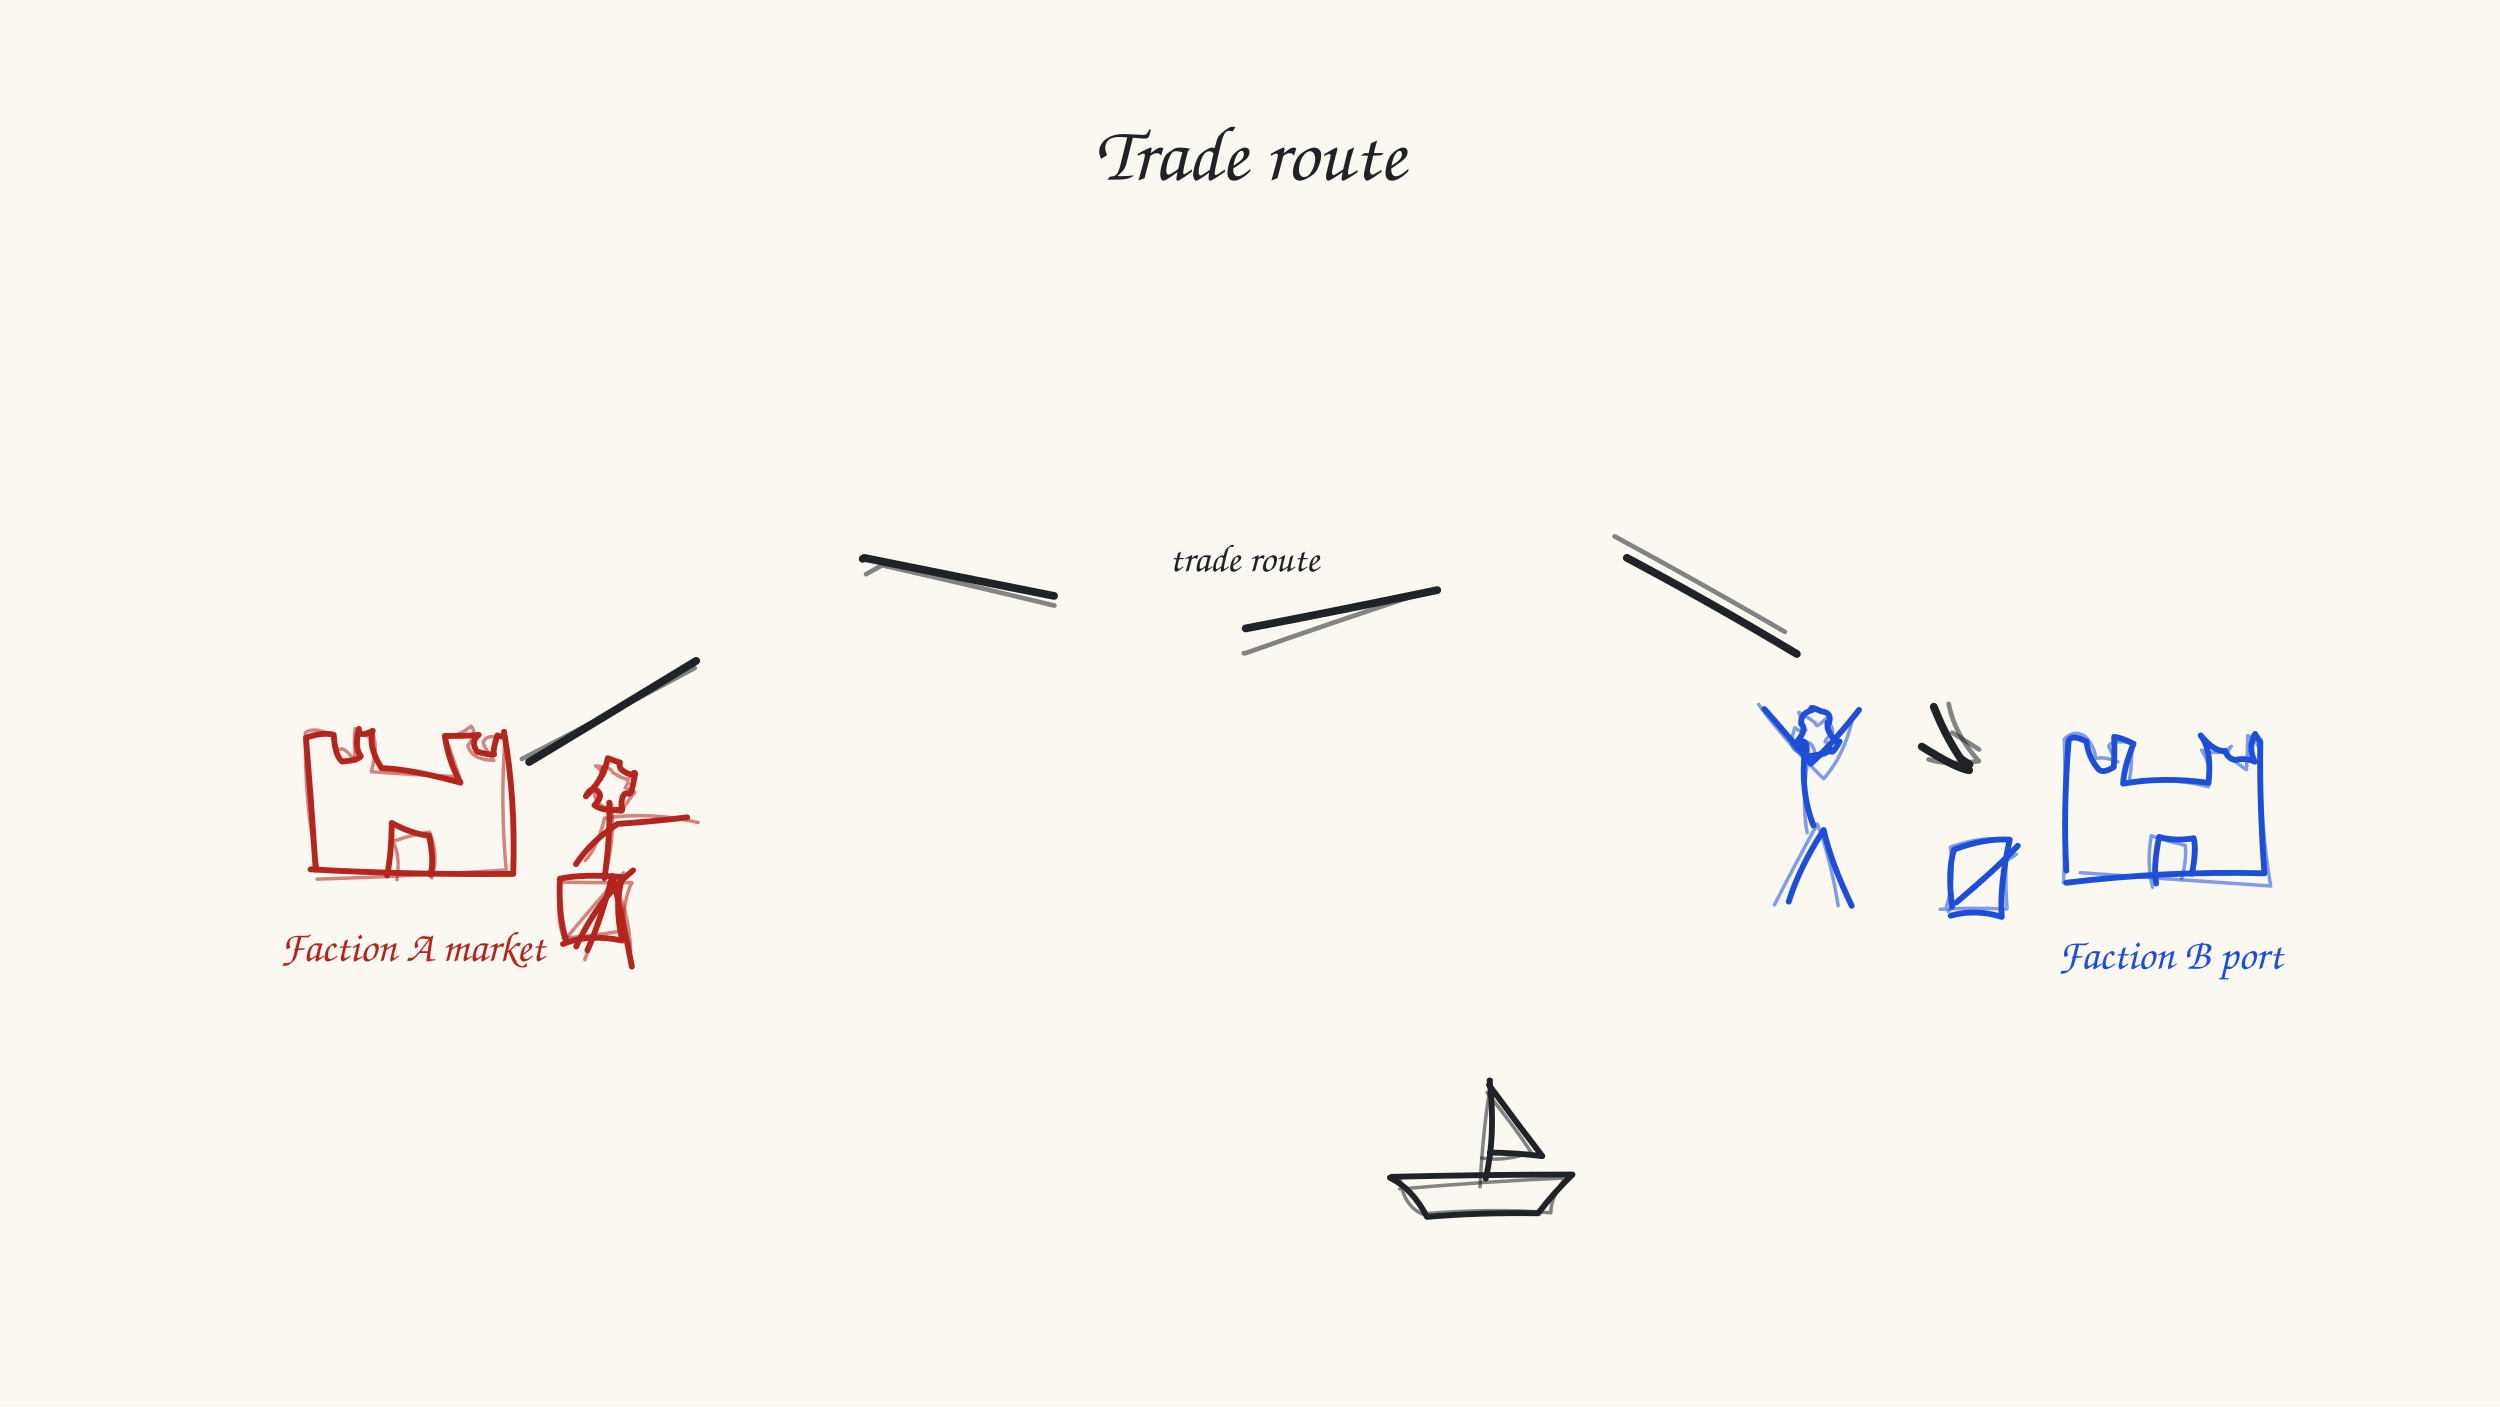
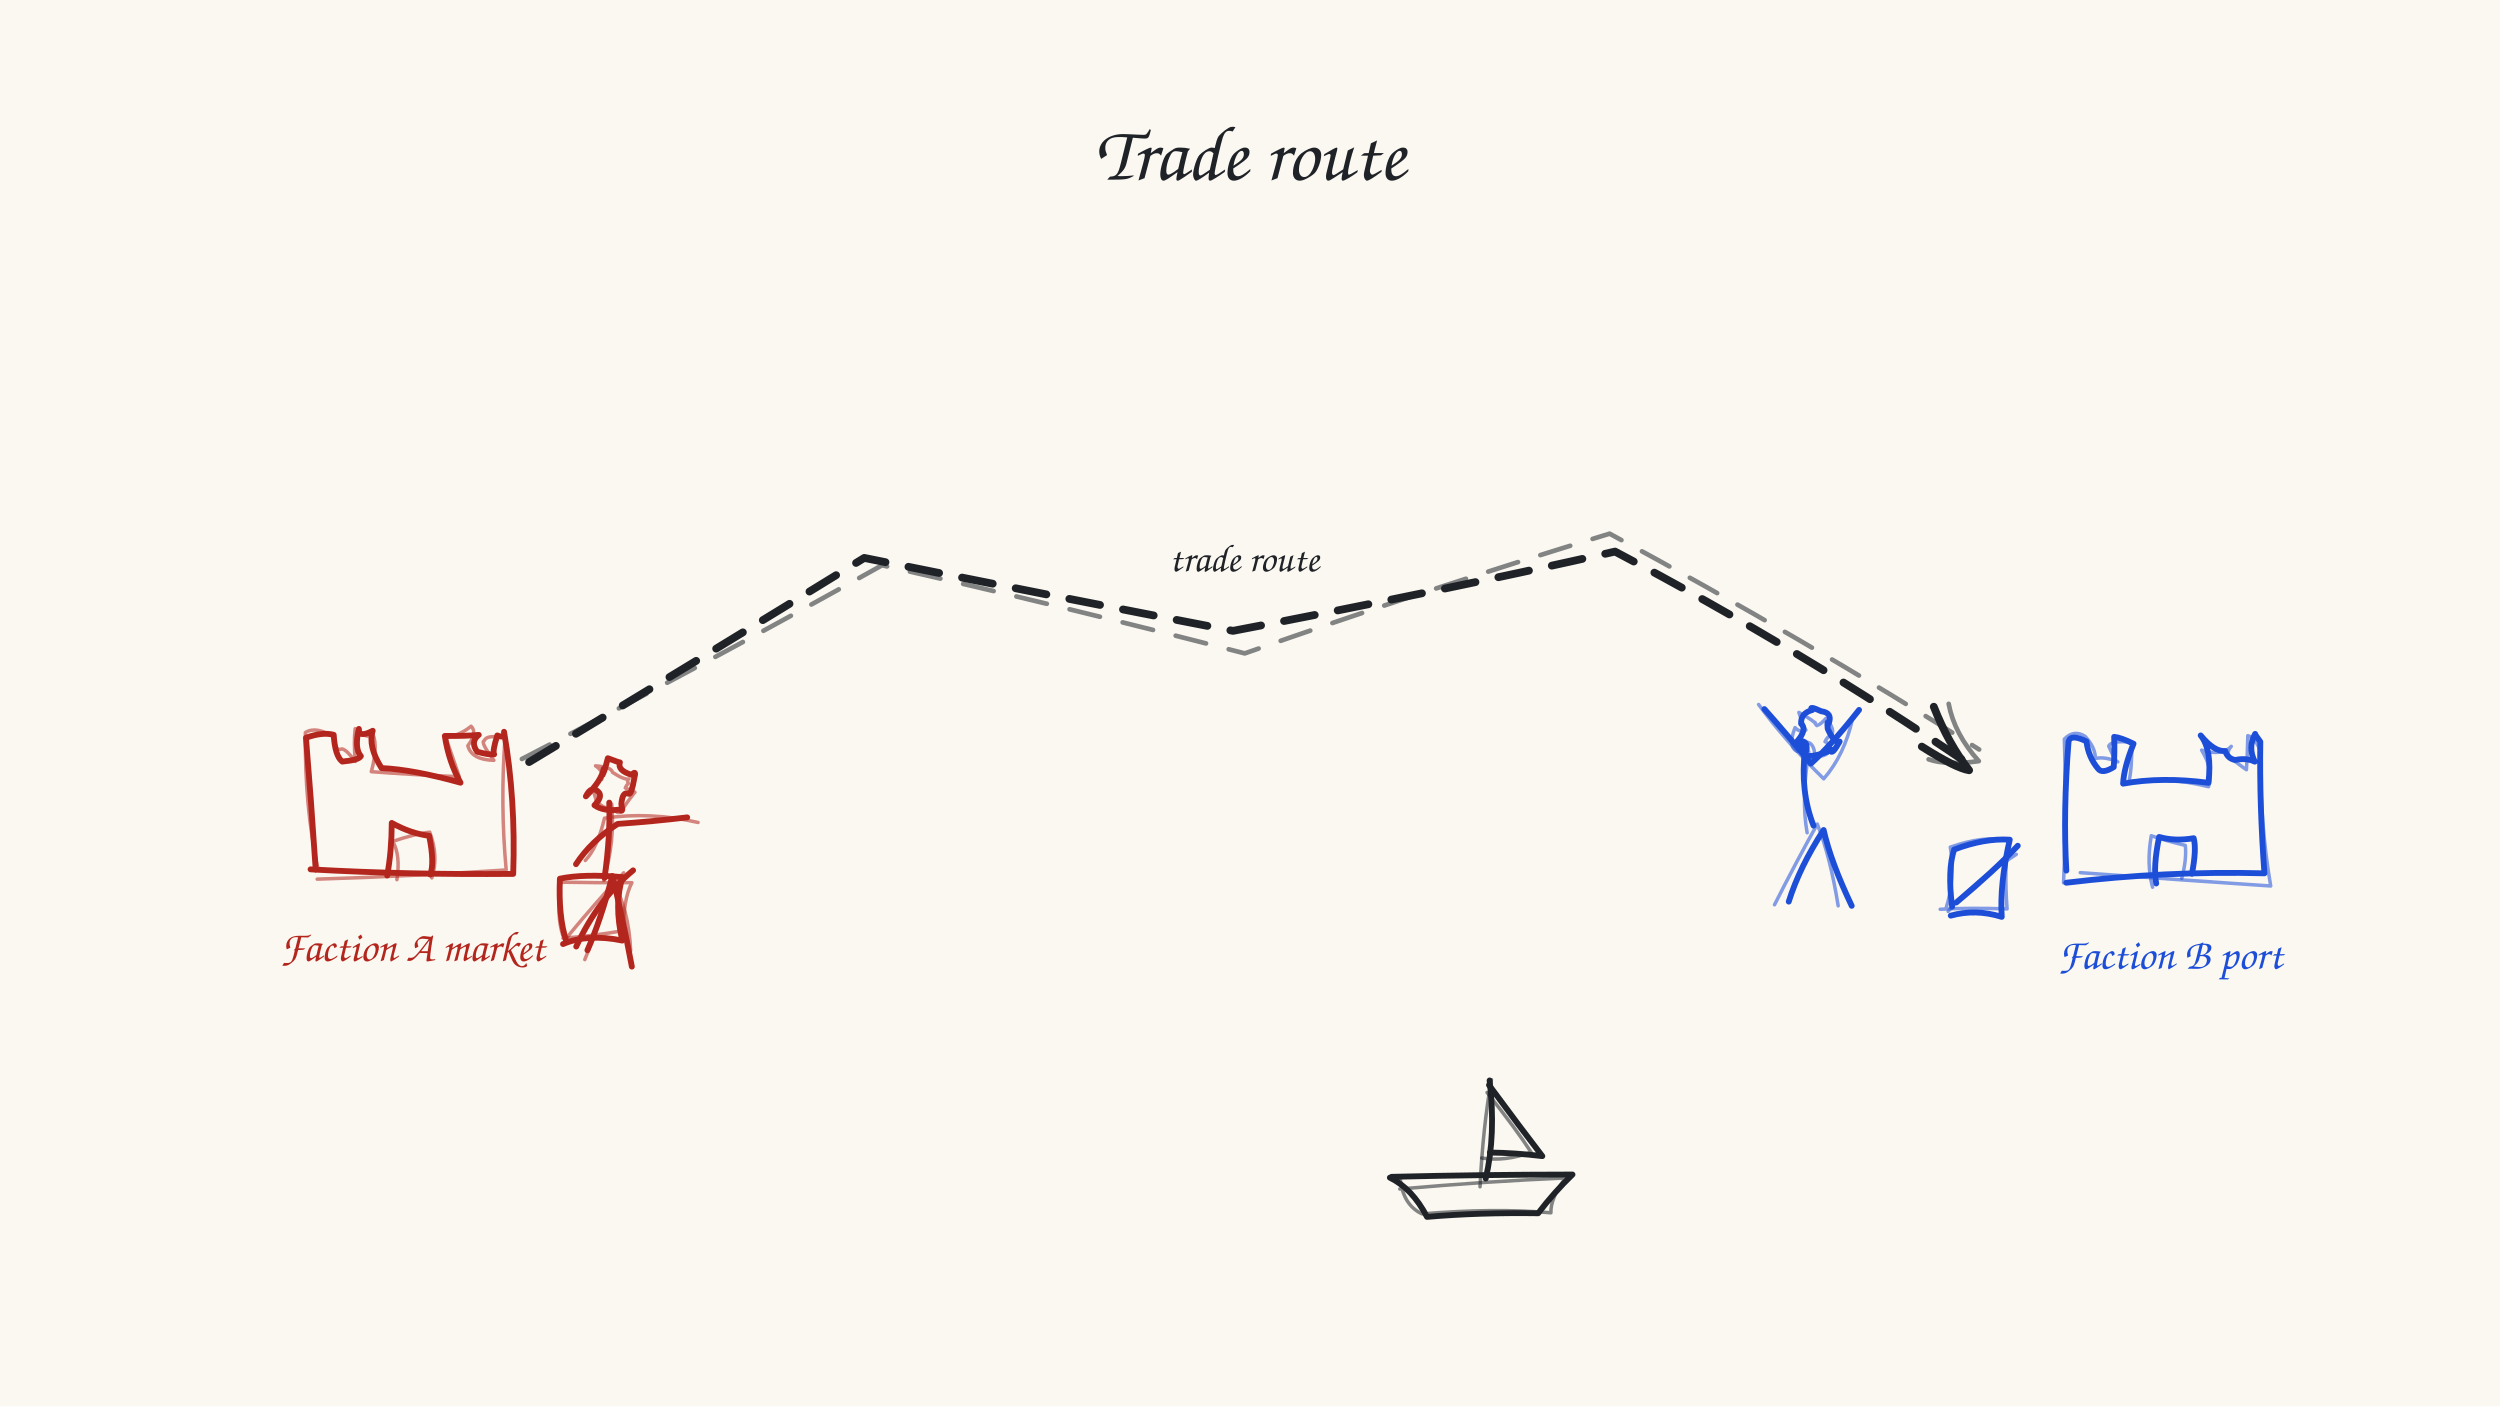
<svg xmlns="http://www.w3.org/2000/svg" viewBox="0 0 1280 720" width="1280" height="720">
  <rect x="0" y="0" width="1280" height="720" fill="#fbf8f1" />
  <g data-id="market-west" data-kind="prop">
    <g transform="translate(211 446) scale(1 1)">
      <path d="M -49.35 -0.62 Q -51.79 -37.5 -54.35 -68.26 Q -45.9 -71.31 -40.15 -69.78 Q -39.46 -58.87 -35.75 -56.07 Q -27.19 -56.86 -26.24 -58.85 Q -29.67 -62.83 -27.25 -72.8 Q -27.36 -67.98 -20.17 -71.85 Q -22.69 -63.88 -15.65 -52.74 Q 0.34 -52.05 24.79 -45.26 Q 18.73 -55.99 16.75 -69.2 Q 27.8 -69.09 34.12 -69.74 Q 29.65 -66.2 33.32 -61.12 Q 39.32 -59.42 42 -59.78 Q 41.04 -61.36 43.61 -69.45 Q 47.51 -67.79 47.06 -71.33 Q 53.11 -36.78 51.76 1.44 Q -2.47 1.93 -51.99 -0.89" fill="none" stroke="#b3261e" stroke-width="3" stroke-linecap="round" stroke-linejoin="round" />
      <path d="M -48.34 -1.84 Q -55.13 -33.37 -54.64 -70.96 Q -48.98 -74.43 -40.01 -68.5 Q -39.42 -60.86 -35.98 -62.57 Q -33.54 -62.21 -29.11 -56.12 Q -29.97 -66.02 -29.16 -72.91 Q -23.17 -67.33 -19.93 -69.86 Q -17.51 -63.35 -20.89 -50.9 Q 0.64 -49.24 24.15 -48.36 Q 21.36 -56.53 17.22 -68.45 Q 24.4 -69.42 30.19 -74.17 Q 33.61 -70.89 28.53 -64.19 Q 30.42 -56.99 41.86 -56.71 Q 34.72 -66.23 36.94 -66.77 Q 38.26 -70.13 47.56 -68.02 Q 45.1 -34.2 48.17 -0.58 Q -2.2 2.73 -48.6 4.12" fill="none" stroke="#b3261e" stroke-width="1.8" stroke-linecap="round" stroke-linejoin="round" stroke-opacity="0.55" />
      <path d="M -12.77 2.27 Q -10.49 -9.9 -10.42 -24.66 Q -0.87 -19.31 8.72 -18.07 Q 11.57 -4.15 9.3 1.78" fill="none" stroke="#b3261e" stroke-width="3" stroke-linecap="round" stroke-linejoin="round" />
      <path d="M -7.79 4.38 Q -5.85 -8.09 -9.91 -15.22 Q 1.95 -19.2 9.02 -19.93 Q 13.73 -7.29 10.09 3.47" fill="none" stroke="#b3261e" stroke-width="1.8" stroke-linecap="round" stroke-linejoin="round" stroke-opacity="0.55" />
    </g>
    <text data-role="label" x="211" y="492" font-size="22" font-family="'Segoe Print', 'Comic Sans MS', 'Comic Neue', cursive" text-anchor="middle" fill="#b3261e" stroke="#fbf8f1" stroke-width="3.67" paint-order="stroke">Faction A market</text>
  </g>
  <g data-id="market-east" data-kind="prop">
    <g transform="translate(1111 450) scale(1 1)">
      <path d="M -53.04 -4.26 Q -54.75 -34.46 -51.89 -70.43 Q -50.72 -74.35 -42.72 -70.4 Q -41.78 -62.42 -36.86 -56.5 Q -34.72 -53.54 -28.77 -57.26 Q -28.24 -64.48 -28.55 -72.73 Q -25.24 -72.44 -18.63 -69.22 Q -23.61 -56.88 -23.97 -48.77 Q -4.1 -52.37 19.72 -49.2 Q 21.69 -66.01 15.75 -73.46 Q 22.77 -64.97 28.33 -65.5 Q 29.47 -61.62 33.43 -60.87 Q 39.1 -62.11 43.45 -60.03 Q 39.78 -67.41 43.64 -74.25 Q 43.29 -74.24 46.28 -70.23 Q 45.78 -38.34 48.39 -2.86 Q -2.38 -4.18 -53.06 1.96" fill="none" stroke="#1d4ed8" stroke-width="3" stroke-linecap="round" stroke-linejoin="round" />
      <path d="M -54.47 1.99 Q -52.93 -32.46 -54.05 -71.59 Q -49.11 -76.63 -43.38 -72.96 Q -38.05 -67.1 -38.2 -61.64 Q -33.27 -62.76 -26.7 -59.92 Q -27.76 -59.79 -31.33 -67.95 Q -30.24 -71.01 -19.6 -69.97 Q -19.29 -57.37 -20.98 -49.75 Q -1.31 -52.48 19.75 -47.21 Q 22.61 -55.39 16.23 -65.93 Q 26.64 -62.79 31.41 -67.86 Q 27.57 -63.78 33.15 -60.3 Q 38.84 -56.02 39.16 -55.9 Q 39.61 -61.29 39.88 -73.34 Q 43.45 -72.48 46.07 -66.12 Q 46.32 -26.81 51.6 3.63 Q 5.49 0.53 -45.88 -3.2" fill="none" stroke="#1d4ed8" stroke-width="1.8" stroke-linecap="round" stroke-linejoin="round" stroke-opacity="0.55" />
      <path d="M -7.02 2.34 Q -8.68 -6.12 -5.52 -21.48 Q 2.46 -19.2 12.17 -20.83 Q 13.71 -15.12 11.28 -2.65" fill="none" stroke="#1d4ed8" stroke-width="3" stroke-linecap="round" stroke-linejoin="round" />
      <path d="M -8.88 4.26 Q -12.1 -7.43 -9.54 -22.12 Q -4.1 -20.09 7.87 -17.15 Q 8.65 -10.15 6.06 -0.26" fill="none" stroke="#1d4ed8" stroke-width="1.8" stroke-linecap="round" stroke-linejoin="round" stroke-opacity="0.55" />
    </g>
    <text data-role="label" x="1111" y="496" font-size="22" font-family="'Segoe Print', 'Comic Sans MS', 'Comic Neue', cursive" text-anchor="middle" fill="#1d4ed8" stroke="#fbf8f1" stroke-width="3.67" paint-order="stroke">Faction B port</text>
  </g>
  <g data-id="route" data-kind="arrow">
-     <path d="M 270.91 390.17 Q 360.3 336.3 442.49 285.65 Q 538.27 305.05 631.31 323 Q 734.1 303.39 826.91 282.41 Q 922.65 332.94 1008.38 391.49" fill="none" stroke="#1f2328" stroke-width="4" stroke-linecap="round" stroke-linejoin="round" pathLength="100" stroke-dasharray="100" stroke-dashoffset="0" />
-     <path d="M 267.22 388.59 Q 357.14 342.28 451.61 289.42 Q 540.63 309.46 637.31 334.54 Q 727.88 302.58 824.13 273.24 Q 924.19 327.33 1013.32 383.74" fill="none" stroke="#1f2328" stroke-width="2.4" stroke-linecap="round" stroke-linejoin="round" stroke-opacity="0.55" pathLength="100" stroke-dasharray="100" stroke-dashoffset="0" />
-     <path d="M 983.97 382.26 Q 1001.45 393.33 1008.19 394.37 Q 997.5 380.7 990.1 361.85" fill="none" stroke="#1f2328" stroke-width="4" stroke-linecap="round" stroke-linejoin="round" pathLength="100" stroke-dasharray="100" stroke-dashoffset="0" />
-     <path d="M 987.46 388.78 Q 996.71 391.99 1013.15 389.7 Q 1000.64 375.81 997.72 360.37" fill="none" stroke="#1f2328" stroke-width="2.4" stroke-linecap="round" stroke-linejoin="round" stroke-opacity="0.55" pathLength="100" stroke-dasharray="100" stroke-dashoffset="0" />
+     <path d="M 270.91 390.17 Q 360.3 336.3 442.49 285.65 Q 538.27 305.05 631.31 323 Q 734.1 303.39 826.91 282.41 Q 922.65 332.94 1008.38 391.49" fill="none" stroke="#1f2328" stroke-width="4" stroke-linecap="round" stroke-linejoin="round" stroke-dasharray="16 12" />
+     <path d="M 267.22 388.59 Q 357.14 342.28 451.61 289.42 Q 540.63 309.46 637.31 334.54 Q 727.88 302.58 824.13 273.24 Q 924.19 327.33 1013.32 383.74" fill="none" stroke="#1f2328" stroke-width="2.4" stroke-linecap="round" stroke-linejoin="round" stroke-opacity="0.55" stroke-dasharray="16 12" />
+     <path d="M 983.97 382.26 Q 1001.45 393.33 1008.19 394.37 Q 997.5 380.7 990.1 361.85" fill="none" stroke="#1f2328" stroke-width="4" stroke-linecap="round" stroke-linejoin="round" />
+     <path d="M 987.46 388.78 Q 996.71 391.99 1013.15 389.7 Q 1000.64 375.81 997.72 360.37" fill="none" stroke="#1f2328" stroke-width="2.4" stroke-linecap="round" stroke-linejoin="round" stroke-opacity="0.55" />
    <text data-role="label" x="637" y="292.5" font-size="20" font-family="'Segoe Print', 'Comic Sans MS', 'Comic Neue', cursive" text-anchor="middle" fill="#1f2328" stroke="#fbf8f1" stroke-width="3.33" paint-order="stroke">trade route</text>
  </g>
  <g data-id="cargo-ship" data-kind="prop">
    <g transform="translate(760 616) scale(1 1)">
      <path d="M -47.53 -13.46 Q -1.55 -14.59 45.12 -14.64 Q 35.84 -5.72 27.53 5.19 Q -3.19 4.76 -29.37 7.05 Q -36.9 -7.47 -48.38 -13.04" fill="none" stroke="#1f2328" stroke-width="3" stroke-linecap="round" stroke-linejoin="round" />
      <path d="M -43.31 -7.23 Q 1.48 -11.17 41.5 -12.88 Q 33.81 -2.52 34.06 4.95 Q 4.99 2.43 -31.92 5.52 Q -41.38 1.06 -43.05 -11.89" fill="none" stroke="#1f2328" stroke-width="1.8" stroke-linecap="round" stroke-linejoin="round" stroke-opacity="0.55" />
      <path d="M 0.69 -12.56 Q 5.96 -35.02 2.68 -62.8" fill="none" stroke="#1f2328" stroke-width="3" stroke-linecap="round" stroke-linejoin="round" />
      <path d="M -2.23 -8.37 Q -0.7 -39.15 3.61 -63.2" fill="none" stroke="#1f2328" stroke-width="1.8" stroke-linecap="round" stroke-linejoin="round" stroke-opacity="0.55" />
      <path d="M 2.38 -60.44 Q 19.21 -37.62 29.67 -24.07 Q 15.75 -25.75 2.82 -25.9" fill="none" stroke="#1f2328" stroke-width="3" stroke-linecap="round" stroke-linejoin="round" />
      <path d="M 1.37 -56.63 Q 16.54 -37.52 23.93 -26.03 Q 10.48 -21.16 -1.41 -23.1" fill="none" stroke="#1f2328" stroke-width="1.8" stroke-linecap="round" stroke-linejoin="round" stroke-opacity="0.55" />
    </g>
  </g>
  <g data-id="goods-west" data-kind="prop">
    <g transform="translate(307 481) scale(1 1)">
      <path d="M -17.13 0.72 Q -21.17 -12 -20.33 -31.12 Q -8.08 -33.67 11.8 -31.9 Q 7.24 -18.33 11.61 0.57 Q -6.06 -3.06 -18.72 2.35" fill="none" stroke="#b3261e" stroke-width="3" stroke-linecap="round" stroke-linejoin="round" />
      <path d="M -18.88 -2.15 Q -22.24 -12.44 -19.86 -29.32 Q 0.49 -28.96 16.52 -29.07 Q 11.97 -20.16 12.31 -4.56 Q -1.65 -1.99 -18.76 -0.64" fill="none" stroke="#b3261e" stroke-width="1.8" stroke-linecap="round" stroke-linejoin="round" stroke-opacity="0.55" />
      <path d="M -11.97 3.62 Q -0.79 -20.54 17.14 -35.38" fill="none" stroke="#b3261e" stroke-width="3" stroke-linecap="round" stroke-linejoin="round" />
      <path d="M -17.27 -0.43 Q -0.32 -20.97 12.32 -34.1" fill="none" stroke="#b3261e" stroke-width="1.8" stroke-linecap="round" stroke-linejoin="round" stroke-opacity="0.55" />
    </g>
  </g>
  <g data-id="goods-east" data-kind="prop">
    <g transform="translate(1013 466) scale(1 1)">
      <path d="M -13.51 -1.78 Q -15.96 -20.64 -12.48 -31.03 Q 3.03 -36.92 16 -36.08 Q 10.76 -12.97 11.89 3.44 Q -1.52 -0.73 -14.2 2.81" fill="none" stroke="#1d4ed8" stroke-width="3" stroke-linecap="round" stroke-linejoin="round" />
      <path d="M -16.71 -0.66 Q -11.61 -16.68 -14.45 -32.25 Q 2.35 -38.25 15.3 -35.89 Q 13.1 -21.24 14.62 -0.66 Q -6.11 -1.29 -19.61 -0.45" fill="none" stroke="#1d4ed8" stroke-width="1.8" stroke-linecap="round" stroke-linejoin="round" stroke-opacity="0.55" />
      <path d="M -11.36 -3.93 Q 8.45 -20.51 20.1 -32.98" fill="none" stroke="#1d4ed8" stroke-width="3" stroke-linecap="round" stroke-linejoin="round" />
      <path d="M -15.55 0.66 Q -2.6 -14.66 19.34 -28.57" fill="none" stroke="#1d4ed8" stroke-width="1.8" stroke-linecap="round" stroke-linejoin="round" stroke-opacity="0.55" />
    </g>
  </g>
  <g data-id="trader-1" data-kind="figure">
    <g transform="translate(313 491) scale(1 1)">
      <path d="M -1.07 -80.06 Q -0.43 -63.21 -3.48 -41.51" fill="none" stroke="#b3261e" stroke-width="3" stroke-linecap="round" stroke-linejoin="round" />
      <path d="M 0.19 -79.31 Q 1.98 -60.9 -3.88 -40.24" fill="none" stroke="#b3261e" stroke-width="1.8" stroke-linecap="round" stroke-linejoin="round" stroke-opacity="0.55" />
      <path d="M -18.08 -48.54 Q -10.45 -60.28 3.22 -69.15 Q 20.85 -70.36 38.84 -72.5" fill="none" stroke="#b3261e" stroke-width="3" stroke-linecap="round" stroke-linejoin="round" />
      <path d="M -13.33 -50.44 Q -6.97 -57.18 -3.51 -72.1 Q 19.75 -75.52 44.41 -69.9" fill="none" stroke="#b3261e" stroke-width="1.8" stroke-linecap="round" stroke-linejoin="round" stroke-opacity="0.55" />
      <path d="M -12.24 -4.47 Q -5.54 -19.5 0.51 -42.5 Q 5.74 -21.53 10.51 3.91" fill="none" stroke="#b3261e" stroke-width="3" stroke-linecap="round" stroke-linejoin="round" />
      <path d="M -13.59 0.32 Q -3.24 -24.95 0.16 -41.16 Q 9.03 -25.59 9.89 -4.23" fill="none" stroke="#b3261e" stroke-width="1.8" stroke-linecap="round" stroke-linejoin="round" stroke-opacity="0.55" />
      <path d="M 11.81 -92.79 Q 10.28 -83.89 8.87 -84.57 Q 5.7 -86.07 5.13 -79.26 Q 6.24 -74.44 4.35 -76.51 Q -3.86 -75.37 -8.63 -78.72 Q -4.26 -83.22 -6.56 -85.49 Q -10.15 -89.18 -13.03 -83.28 Q -5.14 -91.18 -3.91 -97.31 Q -2.14 -99.43 -4.54 -94.19 Q -3.56 -95.83 -1.79 -102.79 Q 4.25 -100.48 4.4 -100.66 Q 2.96 -96.57 10.43 -94.27 Q 12.97 -97.06 11.81 -92.79" fill="none" stroke="#b3261e" stroke-width="3" stroke-linecap="round" stroke-linejoin="round" />
      <path d="M 7.16 -87.56 Q 12.84 -85.16 12.02 -85.36 Q 5.04 -76.45 6.25 -76.43 Q 2.97 -73.51 1.86 -76.5 Q -7.25 -77.2 -8.38 -83.91 Q -4.87 -79.35 -8.03 -80.38 Q -7.04 -79.98 -9.68 -87.33 Q -5.13 -93.71 -4.92 -91.91 Q -3.49 -95.78 -8.1 -98.89 Q 0.2 -98.27 0.59 -95.57 Q 6.54 -91.62 9 -92.16 Q 7.77 -92.14 8.72 -89.84 Q 7.81 -89.18 7.16 -87.56" fill="none" stroke="#b3261e" stroke-width="1.8" stroke-linecap="round" stroke-linejoin="round" stroke-opacity="0.55" />
    </g>
  </g>
  <g data-id="trader-2" data-kind="figure">
    <g transform="translate(929 464) scale(-1 1)">
      <path d="M 4.8 -80.23 Q 7.43 -59.01 0.48 -41.3" fill="none" stroke="#1d4ed8" stroke-width="3" stroke-linecap="round" stroke-linejoin="round" />
      <path d="M 2.89 -79.01 Q 6.85 -54.59 3.75 -37.64" fill="none" stroke="#1d4ed8" stroke-width="1.8" stroke-linecap="round" stroke-linejoin="round" stroke-opacity="0.55" />
      <path d="M -22.84 -100.52 Q -8.7 -82.58 1.82 -73.05 Q 13.18 -86.9 25.63 -100.95" fill="none" stroke="#1d4ed8" stroke-width="3" stroke-linecap="round" stroke-linejoin="round" />
      <path d="M -19.51 -95.98 Q -15.32 -77.38 -4.74 -65.24 Q 15.12 -84.79 28.59 -103.29" fill="none" stroke="#1d4ed8" stroke-width="1.8" stroke-linecap="round" stroke-linejoin="round" stroke-opacity="0.55" />
      <path d="M -19.08 -0.22 Q -8.4 -22.62 -4.7 -39.04 Q 7.64 -20.05 13.16 -2.37" fill="none" stroke="#1d4ed8" stroke-width="3" stroke-linecap="round" stroke-linejoin="round" />
      <path d="M -12.14 -0.23 Q -8.1 -25.46 -1.46 -42.08 Q 9.34 -22.72 20.45 -0.76" fill="none" stroke="#1d4ed8" stroke-width="1.8" stroke-linecap="round" stroke-linejoin="round" stroke-opacity="0.55" />
      <path d="M 8.79 -84.5 Q 3.85 -85.26 4.01 -81.32 Q 3.54 -77.48 7.29 -82.15 Q 4.75 -82.23 4.19 -76.94 Q -0.59 -76.52 -8.77 -79.95 Q -7.89 -81.1 -8.46 -79.35 Q -9.21 -77.77 -12.9 -84.32 Q -10.35 -83.07 -6.78 -90.88 Q -6.33 -95.75 -7.25 -93.48 Q -9.48 -99.06 -3.45 -99.84 Q 3.23 -102.94 1.11 -100.47 Q 7.11 -98.88 6.82 -93.44 Q 3.65 -90.53 8.79 -84.5" fill="none" stroke="#1d4ed8" stroke-width="3" stroke-linecap="round" stroke-linejoin="round" />
      <path d="M 9.94 -91.47 Q 13.81 -81.54 8.85 -79.33 Q 3.45 -79.2 5.69 -83.98 Q -0.03 -84.93 -0.28 -76.34 Q -6.7 -76.99 -7.56 -79.47 Q -6.59 -84.79 -5.42 -84.23 Q -6.25 -86.45 -9.05 -88.31 Q -10.24 -91.01 -5.92 -96.23 Q -0.8 -90.39 -0.3 -94.12 Q -2.4 -90.86 -0.18 -94.02 Q 2.44 -96.25 7.97 -99.22 Q 5.17 -90.86 4.37 -90.23 Q 7.42 -88.7 9.94 -91.47" fill="none" stroke="#1d4ed8" stroke-width="1.8" stroke-linecap="round" stroke-linejoin="round" stroke-opacity="0.55" />
    </g>
  </g>
  <g data-id="title" data-kind="text">
    <text x="640" y="92" font-size="40" font-family="'Segoe Print', 'Comic Sans MS', 'Comic Neue', cursive" text-anchor="middle" fill="#1f2328" stroke="#fbf8f1" stroke-width="6.67" paint-order="stroke">Trade route</text>
  </g>
</svg>
